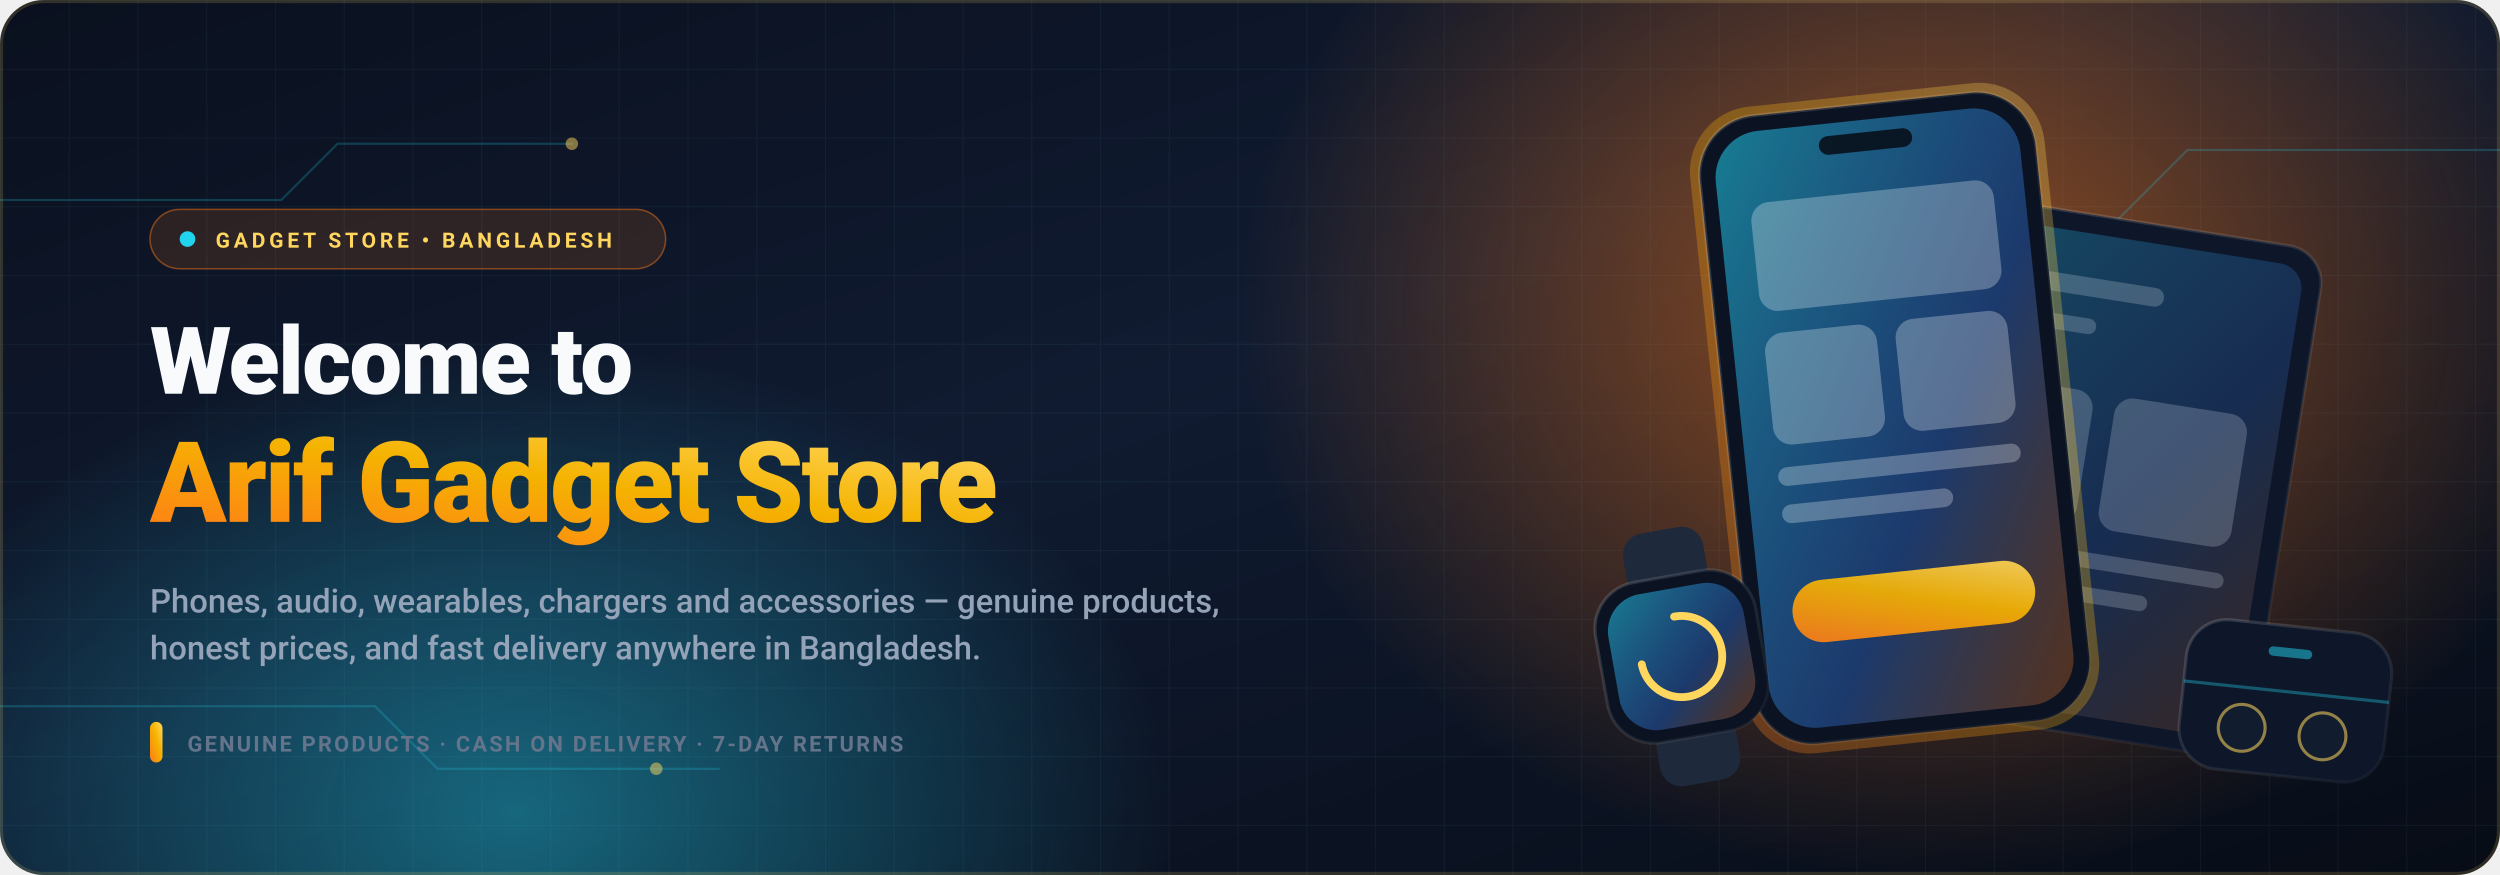
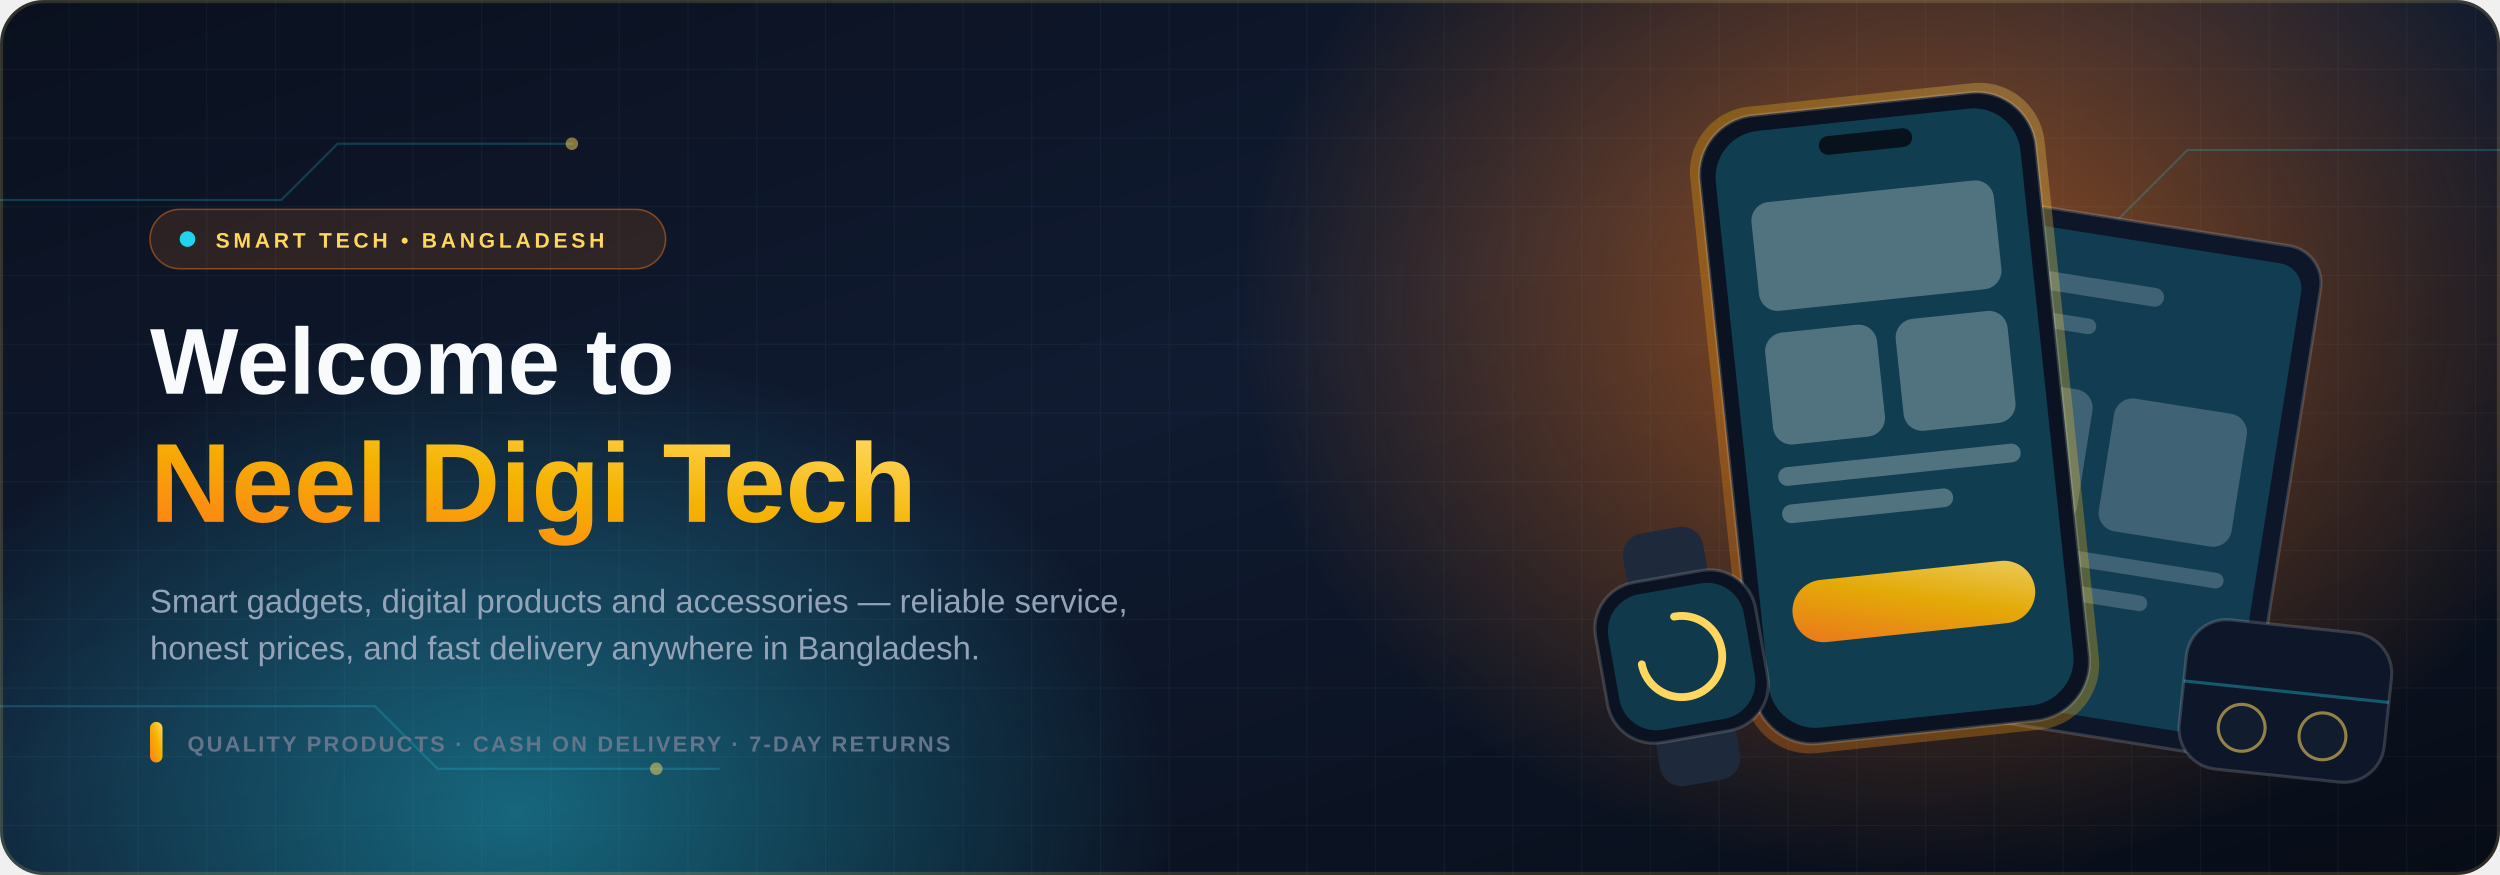
- <svg xmlns="http://www.w3.org/2000/svg" viewBox="0 0 1600 560" width="1600" height="560" role="img" aria-label="Welcome to Arif Gadget Store — genuine gadgets delivered across Bangladesh">
+ <svg xmlns="http://www.w3.org/2000/svg" viewBox="0 0 1600 560" width="1600" height="560" role="img" aria-label="Welcome to Neel Digi Tech — smart gadgets delivered across Bangladesh">
  <defs>
-     <linearGradient id="bnBg" x1="0" y1="0" x2="1" y2="1">
+     <linearGradient id="bg" x1="0" y1="0" x2="1" y2="1">
      <stop offset="0" stop-color="#0A101E" />
      <stop offset="0.45" stop-color="#101B31" />
      <stop offset="1" stop-color="#070C16" />
    </linearGradient>
-     <linearGradient id="bnGold" x1="0" y1="1" x2="1" y2="0">
+     <linearGradient id="gold" x1="0" y1="1" x2="1" y2="0">
      <stop offset="0" stop-color="#FF7A18" />
      <stop offset="0.55" stop-color="#F5B301" />
      <stop offset="1" stop-color="#FFD75E" />
    </linearGradient>
-     <linearGradient id="bnGlass" x1="0" y1="0" x2="1" y2="1">
-       <stop offset="0" stop-color="#FFFFFF" stop-opacity="0.16" />
-       <stop offset="1" stop-color="#FFFFFF" stop-opacity="0.03" />
-     </linearGradient>
-     <linearGradient id="bnScreen" x1="0" y1="0" x2="1" y2="1">
-       <stop offset="0" stop-color="#22D3EE" stop-opacity="0.55" />
-       <stop offset="0.6" stop-color="#3B82F6" stop-opacity="0.35" />
-       <stop offset="1" stop-color="#FF7A18" stop-opacity="0.30" />
-     </linearGradient>
-     <radialGradient id="bnGlowA" cx="0.5" cy="0.5" r="0.5">
+     <radialGradient id="orange">
      <stop offset="0" stop-color="#FF7A18" stop-opacity="0.55" />
      <stop offset="1" stop-color="#FF7A18" stop-opacity="0" />
    </radialGradient>
-     <radialGradient id="bnGlowB" cx="0.5" cy="0.5" r="0.5">
+     <radialGradient id="cyan">
      <stop offset="0" stop-color="#22D3EE" stop-opacity="0.42" />
      <stop offset="1" stop-color="#22D3EE" stop-opacity="0" />
    </radialGradient>
-     <pattern id="bnGrid" width="44" height="44" patternUnits="userSpaceOnUse">
-       <path d="M44 0H0v44" fill="none" stroke="#7DD3FC" stroke-opacity="0.07" stroke-width="1" />
+     <pattern id="grid" width="44" height="44" patternUnits="userSpaceOnUse">
+       <path d="M44 0H0v44" fill="none" stroke="#7DD3FC" stroke-opacity="0.07" />
    </pattern>
-     <clipPath id="bnClip">
+     <clipPath id="clip">
      <rect width="1600" height="560" rx="28" />
    </clipPath>
  </defs>
-   <g clip-path="url(#bnClip)">
-     <rect width="1600" height="560" fill="url(#bnBg)" />
-     <rect width="1600" height="560" fill="url(#bnGrid)" />
-     <ellipse cx="1230" cy="200" rx="440" ry="360" fill="url(#bnGlowA)" />
-     <ellipse cx="330" cy="520" rx="420" ry="300" fill="url(#bnGlowB)" />
+   <g clip-path="url(#clip)">
+     <rect width="1600" height="560" fill="url(#bg)" />
+     <rect width="1600" height="560" fill="url(#grid)" />
+     <ellipse cx="1230" cy="200" rx="440" ry="360" fill="url(#orange)" />
+     <ellipse cx="330" cy="520" rx="420" ry="300" fill="url(#cyan)" />
    <g fill="none" stroke="#22D3EE" stroke-opacity="0.22" stroke-width="1.4" stroke-linecap="round">
      <path d="M0 128h180l36-36h150" />
      <path d="M0 452h240l40 40h180" />
      <path d="M1600 96h-200l-44 44h-120" />
    </g>
    <g fill="#FFD75E" fill-opacity="0.5">
      <circle cx="366" cy="92" r="4" />
      <circle cx="420" cy="492" r="4" />
      <circle cx="1236" cy="140" r="4" />
    </g>
    <g transform="translate(1010 78)">
      <g transform="translate(232 44) rotate(9)">
-         <rect x="0" y="0" width="250" height="330" rx="24" fill="#0E1729" stroke="url(#bnGlass)" stroke-width="2" />
-         <rect x="12" y="12" width="226" height="306" rx="16" fill="url(#bnScreen)" opacity="0.55" />
+         <rect width="250" height="330" rx="24" fill="#0E1729" stroke="#FFFFFF" stroke-opacity="0.16" stroke-width="2" />
+         <rect x="12" y="12" width="226" height="306" rx="16" fill="#22D3EE" opacity="0.2" />
        <g fill="#E2E8F0" fill-opacity="0.22">
          <rect x="32" y="40" width="120" height="12" rx="6" />
          <rect x="32" y="66" width="80" height="10" rx="5" />
          <rect x="32" y="112" width="86" height="86" rx="12" />
          <rect x="132" y="112" width="86" height="86" rx="12" />
          <rect x="32" y="214" width="186" height="10" rx="5" />
          <rect x="32" y="236" width="140" height="10" rx="5" />
        </g>
      </g>
      <g transform="translate(74 0) rotate(-6)">
-         <rect x="-6" y="-6" width="228" height="416" rx="42" fill="url(#bnGold)" opacity="0.30" />
-         <rect x="0" y="0" width="216" height="404" rx="38" fill="#0B1322" stroke="url(#bnGlass)" stroke-width="2" />
-         <rect x="10" y="10" width="196" height="384" rx="30" fill="url(#bnScreen)" />
+         <rect x="-6" y="-6" width="228" height="416" rx="42" fill="url(#gold)" opacity="0.3" />
+         <rect width="216" height="404" rx="38" fill="#0B1322" stroke="#FFFFFF" stroke-opacity="0.16" stroke-width="2" />
+         <rect x="10" y="10" width="196" height="384" rx="30" fill="#22D3EE" opacity="0.22" />
        <rect x="78" y="18" width="60" height="12" rx="6" fill="#060B14" opacity="0.85" />
        <g fill="#F8FAFC" fill-opacity="0.28">
          <rect x="30" y="56" width="156" height="70" rx="12" />
          <rect x="30" y="140" width="72" height="72" rx="12" />
          <rect x="114" y="140" width="72" height="72" rx="12" />
          <rect x="30" y="226" width="156" height="12" rx="6" />
          <rect x="30" y="250" width="110" height="12" rx="6" />
        </g>
-         <rect x="30" y="300" width="156" height="40" rx="20" fill="url(#bnGold)" opacity="0.92" />
+         <rect x="30" y="300" width="156" height="40" rx="20" fill="url(#gold)" opacity="0.92" />
      </g>
      <g transform="translate(6 300) rotate(-10)">
        <rect x="26" y="-30" width="52" height="40" rx="14" fill="#1E293B" />
        <rect x="26" y="94" width="52" height="40" rx="14" fill="#1E293B" />
-         <rect x="0" y="0" width="104" height="104" rx="30" fill="#0B1322" stroke="url(#bnGlass)" stroke-width="2" />
-         <rect x="8" y="8" width="88" height="88" rx="24" fill="url(#bnScreen)" />
+         <rect width="104" height="104" rx="30" fill="#0B1322" stroke="#FFFFFF" stroke-opacity="0.16" stroke-width="2" />
+         <rect x="8" y="8" width="88" height="88" rx="24" fill="#22D3EE" opacity="0.2" />
        <circle cx="52" cy="52" r="26" fill="none" stroke="#FFD75E" stroke-width="5" stroke-linecap="round" stroke-dasharray="122 41" transform="rotate(-90 52 52)" />
      </g>
      <g transform="translate(392 316) rotate(6)">
-         <rect x="0" y="0" width="132" height="96" rx="26" fill="#0E1729" stroke="url(#bnGlass)" stroke-width="2" />
+         <rect width="132" height="96" rx="26" fill="#0E1729" stroke="#FFFFFF" stroke-opacity="0.16" stroke-width="2" />
        <path d="M0 42h132" stroke="#22D3EE" stroke-opacity="0.35" stroke-width="2" />
        <circle cx="40" cy="68" r="15" fill="#111C2F" stroke="#FFD75E" stroke-opacity="0.55" stroke-width="2" />
        <circle cx="92" cy="68" r="15" fill="#111C2F" stroke="#FFD75E" stroke-opacity="0.55" stroke-width="2" />
-         <rect x="52" y="14" width="28" height="6" rx="3" fill="#22D3EE" fill-opacity="0.5" />
      </g>
    </g>
-     <g font-family="'Segoe UI', Roboto, 'Helvetica Neue', Arial, sans-serif">
+     <g font-family="Arial, Helvetica, sans-serif">
      <g transform="translate(96 134)">
-         <rect x="0" y="0" width="330" height="38" rx="19" fill="#FF7A18" fill-opacity="0.14" stroke="#FF7A18" stroke-opacity="0.45" />
+         <rect width="330" height="38" rx="19" fill="#FF7A18" fill-opacity="0.14" stroke="#FF7A18" stroke-opacity="0.45" />
        <circle cx="24" cy="19" r="5" fill="#22D3EE" />
-         <text x="42" y="24.5" font-size="13.5" font-weight="700" letter-spacing="2.4" fill="#FFD75E">GADGET STORE • BANGLADESH</text>
+         <text x="42" y="24.5" font-size="13.5" font-weight="700" letter-spacing="2.4" fill="#FFD75E">SMART TECH • BANGLADESH</text>
      </g>
-       <text x="96" y="252" font-size="60" font-weight="800" letter-spacing="-1" fill="#F8FAFC">Welcome to</text>
-       <text x="96" y="334" font-size="72" font-weight="800" letter-spacing="-1.5" fill="url(#bnGold)">Arif Gadget Store</text>
-       <text x="96" y="392" font-size="21" font-weight="500" fill="#94A3B8">Phones, audio, wearables, chargers and accessories — genuine products,</text>
+       <text x="96" y="252" font-size="60" font-weight="800" fill="#F8FAFC">Welcome to</text>
+       <text x="96" y="334" font-size="72" font-weight="800" fill="url(#gold)">Neel Digi Tech</text>
+       <text x="96" y="392" font-size="21" font-weight="500" fill="#94A3B8">Smart gadgets, digital products and accessories — reliable service,</text>
      <text x="96" y="422" font-size="21" font-weight="500" fill="#94A3B8">honest prices, and fast delivery anywhere in Bangladesh.</text>
      <g transform="translate(96 462)">
-         <rect x="0" y="0" width="8" height="26" rx="4" fill="url(#bnGold)" />
-         <text x="24" y="19" fill="#64748B" font-size="14" font-weight="600" letter-spacing="1.4">GENUINE PRODUCTS · CASH ON DELIVERY · 7-DAY RETURNS</text>
+         <rect width="8" height="26" rx="4" fill="url(#gold)" />
+         <text x="24" y="19" fill="#64748B" font-size="14" font-weight="600" letter-spacing="1.4">QUALITY PRODUCTS · CASH ON DELIVERY · 7-DAY RETURNS</text>
      </g>
    </g>
    <rect x="1" y="1" width="1598" height="558" rx="27" fill="none" stroke="#FFD75E" stroke-opacity="0.16" stroke-width="2" />
  </g>
</svg>
